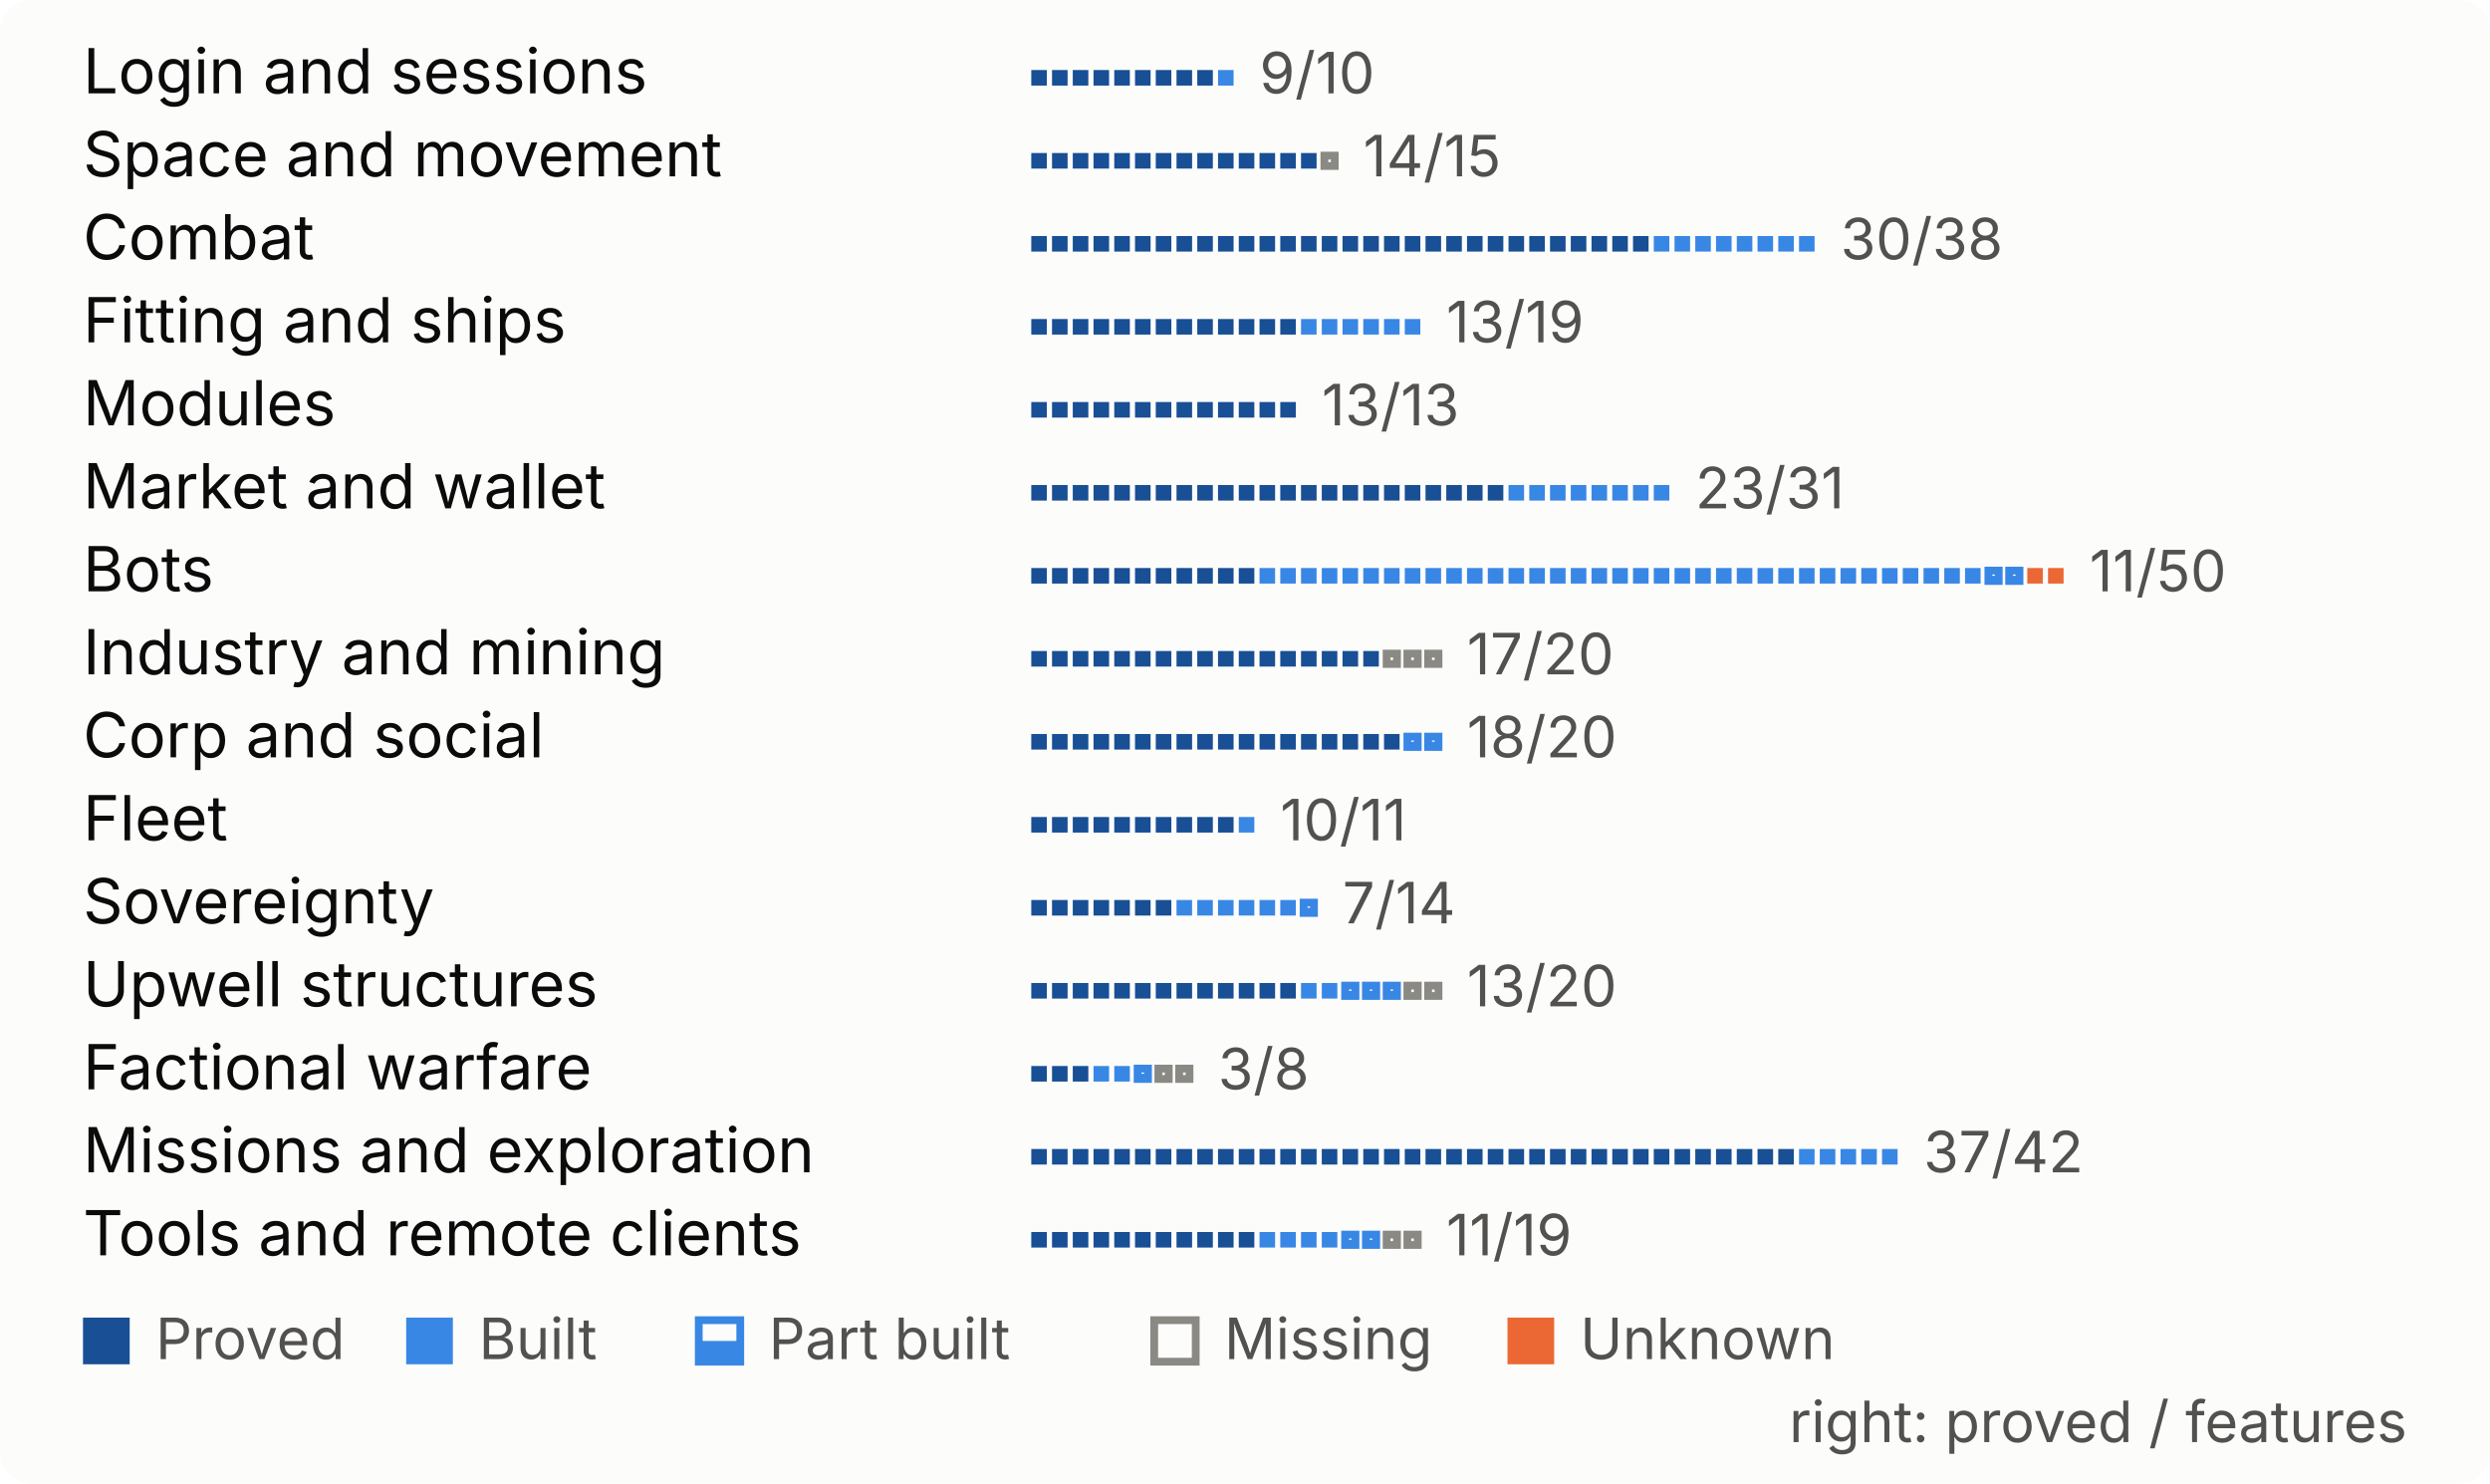
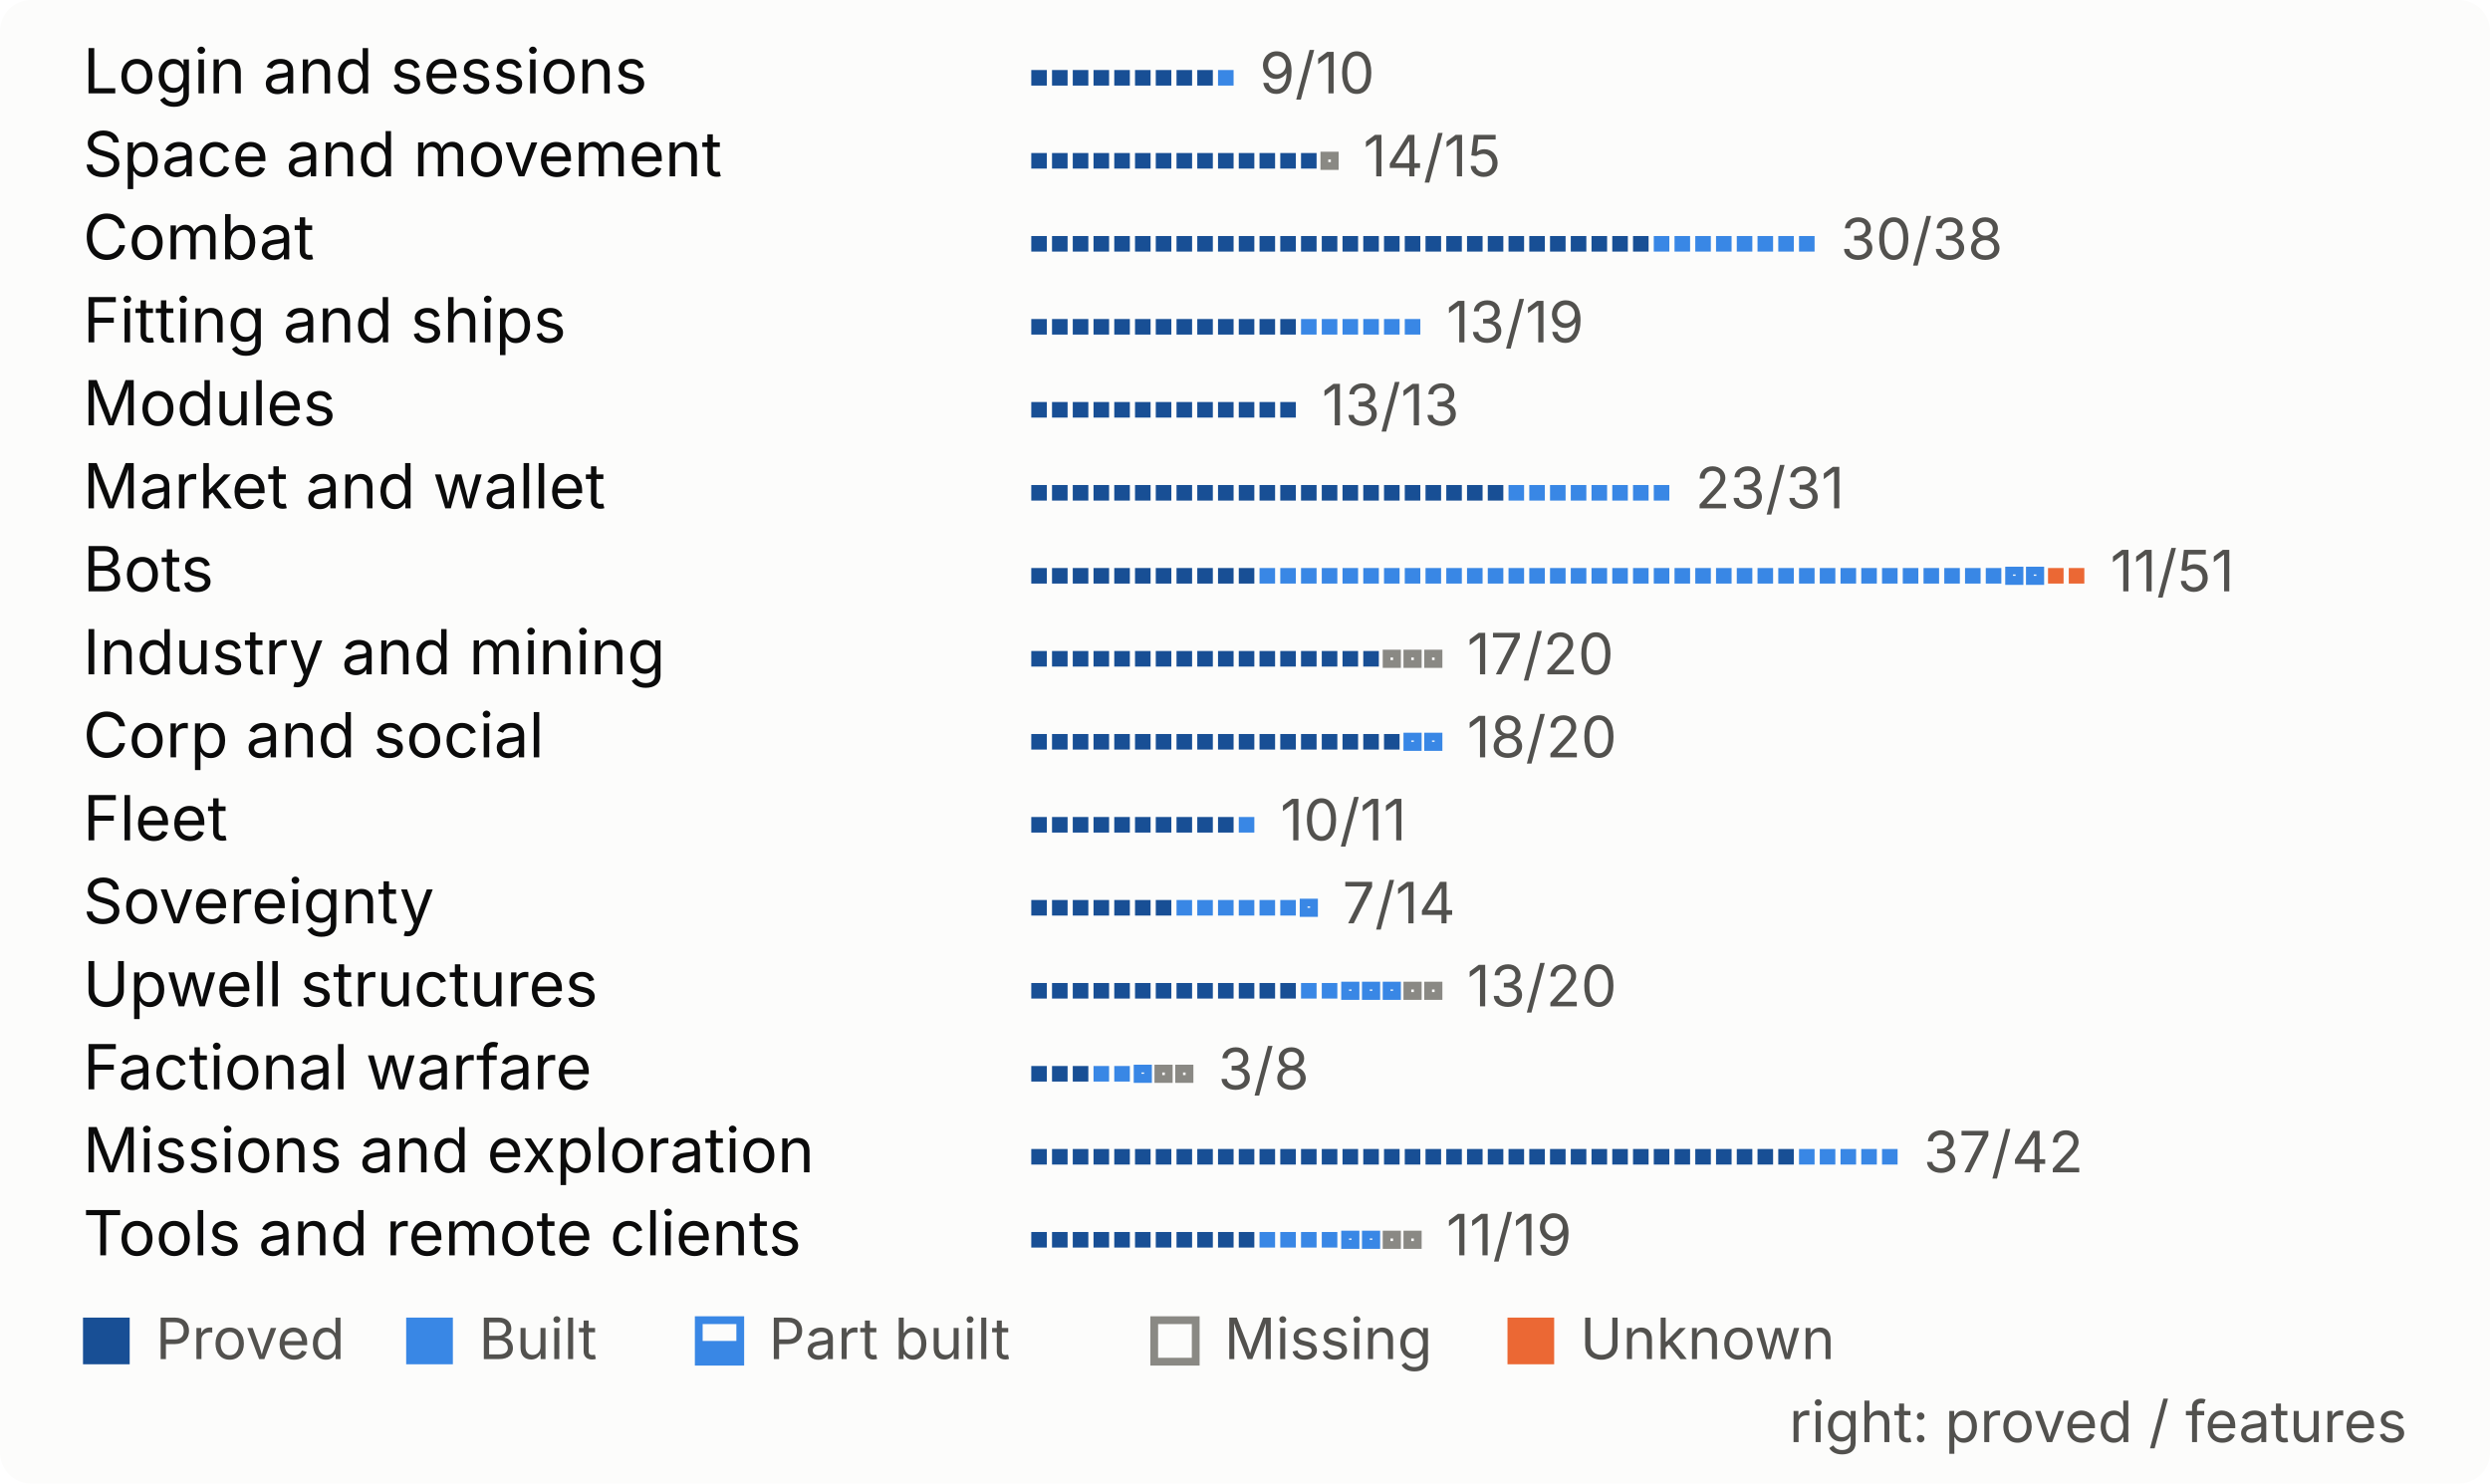
<svg xmlns="http://www.w3.org/2000/svg" width="480" height="286" viewBox="0 0 480 286" role="img" aria-label="Progress by system, one mark per feature">
  <style>
.bg{fill:#fcfcfb}.t{fill:#0b0b0b}.s{fill:#52514e}.rule{fill:#e1e0d9}
.proved{fill:#184f95}.built{fill:#3987e5}.unknown{fill:#eb6834}
.part-o{fill:none;stroke:#3987e5;stroke-width:1.5}.part-f{fill:#3987e5}
.missing{fill:none;stroke:#8a8984;stroke-width:1.5}
.pass{fill:#184f95}.fail{fill:#eb6834}.none{fill:none;stroke:#8a8984;stroke-width:1.5}
@media (prefers-color-scheme:dark){
.bg{fill:#1a1a19}.t{fill:#f0efec}.s{fill:#c3c2b7}.rule{fill:#383835}
.proved{fill:#86b6ef}.built{fill:#3987e5}.unknown{fill:#d95926}
.part-o{stroke:#3987e5}.part-f{fill:#3987e5}
.missing{stroke:#8d8c85}
.pass{fill:#86b6ef}.fail{fill:#d95926}.none{stroke:#8d8c85}
}
text{font-family:system-ui,-apple-system,"Segoe UI",sans-serif;font-size:12px}
.big{font-size:26px;font-weight:600}.b{font-weight:600}.xs{font-size:11px}
</style>
  <rect width="480" height="286" rx="6" class="bg" />
  <text x="16.0" y="18.0" class="t">Login and sessions</text>
  <rect x="198.8" y="13.5" width="3" height="3" class="proved" />
  <rect x="202.8" y="13.5" width="3" height="3" class="proved" />
  <rect x="206.8" y="13.5" width="3" height="3" class="proved" />
  <rect x="210.8" y="13.5" width="3" height="3" class="proved" />
  <rect x="214.8" y="13.5" width="3" height="3" class="proved" />
  <rect x="218.8" y="13.5" width="3" height="3" class="proved" />
  <rect x="222.8" y="13.5" width="3" height="3" class="proved" />
  <rect x="226.8" y="13.5" width="3" height="3" class="proved" />
  <rect x="230.8" y="13.5" width="3" height="3" class="proved" />
  <rect x="234.8" y="13.5" width="3" height="3" class="built" />
  <text x="242.8" y="18.0" class="s xs">9/10</text>
  <text x="16.0" y="34.0" class="t">Space and movement</text>
  <rect x="198.8" y="29.5" width="3" height="3" class="proved" />
  <rect x="202.8" y="29.5" width="3" height="3" class="proved" />
  <rect x="206.8" y="29.5" width="3" height="3" class="proved" />
  <rect x="210.8" y="29.5" width="3" height="3" class="proved" />
  <rect x="214.8" y="29.5" width="3" height="3" class="proved" />
  <rect x="218.8" y="29.5" width="3" height="3" class="proved" />
  <rect x="222.8" y="29.5" width="3" height="3" class="proved" />
  <rect x="226.8" y="29.5" width="3" height="3" class="proved" />
  <rect x="230.8" y="29.5" width="3" height="3" class="proved" />
  <rect x="234.8" y="29.5" width="3" height="3" class="proved" />
  <rect x="238.8" y="29.5" width="3" height="3" class="proved" />
  <rect x="242.8" y="29.5" width="3" height="3" class="proved" />
  <rect x="246.8" y="29.5" width="3" height="3" class="proved" />
  <rect x="250.8" y="29.5" width="3" height="3" class="proved" />
  <rect x="255.3" y="30.0" width="2" height="2" fill="none" class="missing" />
  <text x="262.8" y="34.0" class="s xs">14/15</text>
  <text x="16.0" y="50.0" class="t">Combat</text>
  <rect x="198.8" y="45.5" width="3" height="3" class="proved" />
  <rect x="202.8" y="45.5" width="3" height="3" class="proved" />
  <rect x="206.8" y="45.5" width="3" height="3" class="proved" />
  <rect x="210.8" y="45.5" width="3" height="3" class="proved" />
  <rect x="214.8" y="45.5" width="3" height="3" class="proved" />
  <rect x="218.8" y="45.5" width="3" height="3" class="proved" />
  <rect x="222.8" y="45.5" width="3" height="3" class="proved" />
  <rect x="226.8" y="45.5" width="3" height="3" class="proved" />
  <rect x="230.8" y="45.5" width="3" height="3" class="proved" />
  <rect x="234.8" y="45.5" width="3" height="3" class="proved" />
  <rect x="238.8" y="45.5" width="3" height="3" class="proved" />
  <rect x="242.8" y="45.5" width="3" height="3" class="proved" />
  <rect x="246.8" y="45.5" width="3" height="3" class="proved" />
  <rect x="250.8" y="45.5" width="3" height="3" class="proved" />
  <rect x="254.8" y="45.5" width="3" height="3" class="proved" />
  <rect x="258.8" y="45.5" width="3" height="3" class="proved" />
  <rect x="262.8" y="45.5" width="3" height="3" class="proved" />
  <rect x="266.8" y="45.5" width="3" height="3" class="proved" />
  <rect x="270.8" y="45.5" width="3" height="3" class="proved" />
  <rect x="274.8" y="45.5" width="3" height="3" class="proved" />
  <rect x="278.8" y="45.5" width="3" height="3" class="proved" />
  <rect x="282.8" y="45.5" width="3" height="3" class="proved" />
  <rect x="286.8" y="45.5" width="3" height="3" class="proved" />
  <rect x="290.8" y="45.5" width="3" height="3" class="proved" />
  <rect x="294.8" y="45.5" width="3" height="3" class="proved" />
  <rect x="298.8" y="45.5" width="3" height="3" class="proved" />
  <rect x="302.8" y="45.5" width="3" height="3" class="proved" />
  <rect x="306.8" y="45.5" width="3" height="3" class="proved" />
  <rect x="310.8" y="45.5" width="3" height="3" class="proved" />
  <rect x="314.8" y="45.5" width="3" height="3" class="proved" />
  <rect x="318.8" y="45.5" width="3" height="3" class="built" />
  <rect x="322.8" y="45.5" width="3" height="3" class="built" />
  <rect x="326.8" y="45.5" width="3" height="3" class="built" />
  <rect x="330.8" y="45.5" width="3" height="3" class="built" />
  <rect x="334.8" y="45.5" width="3" height="3" class="built" />
  <rect x="338.8" y="45.5" width="3" height="3" class="built" />
  <rect x="342.8" y="45.5" width="3" height="3" class="built" />
  <rect x="346.8" y="45.5" width="3" height="3" class="built" />
  <text x="354.8" y="50.0" class="s xs">30/38</text>
  <text x="16.0" y="66.0" class="t">Fitting and ships</text>
  <rect x="198.8" y="61.5" width="3" height="3" class="proved" />
  <rect x="202.8" y="61.5" width="3" height="3" class="proved" />
  <rect x="206.8" y="61.5" width="3" height="3" class="proved" />
  <rect x="210.8" y="61.5" width="3" height="3" class="proved" />
  <rect x="214.8" y="61.5" width="3" height="3" class="proved" />
  <rect x="218.8" y="61.5" width="3" height="3" class="proved" />
  <rect x="222.8" y="61.5" width="3" height="3" class="proved" />
  <rect x="226.8" y="61.5" width="3" height="3" class="proved" />
  <rect x="230.8" y="61.5" width="3" height="3" class="proved" />
  <rect x="234.8" y="61.5" width="3" height="3" class="proved" />
  <rect x="238.8" y="61.5" width="3" height="3" class="proved" />
  <rect x="242.8" y="61.5" width="3" height="3" class="proved" />
  <rect x="246.8" y="61.5" width="3" height="3" class="proved" />
  <rect x="250.8" y="61.5" width="3" height="3" class="built" />
  <rect x="254.8" y="61.5" width="3" height="3" class="built" />
  <rect x="258.8" y="61.5" width="3" height="3" class="built" />
  <rect x="262.8" y="61.5" width="3" height="3" class="built" />
  <rect x="266.8" y="61.5" width="3" height="3" class="built" />
  <rect x="270.8" y="61.5" width="3" height="3" class="built" />
  <text x="278.8" y="66.0" class="s xs">13/19</text>
  <text x="16.0" y="82.0" class="t">Modules</text>
  <rect x="198.8" y="77.5" width="3" height="3" class="proved" />
  <rect x="202.8" y="77.5" width="3" height="3" class="proved" />
  <rect x="206.8" y="77.5" width="3" height="3" class="proved" />
  <rect x="210.8" y="77.5" width="3" height="3" class="proved" />
  <rect x="214.8" y="77.5" width="3" height="3" class="proved" />
  <rect x="218.8" y="77.5" width="3" height="3" class="proved" />
  <rect x="222.8" y="77.5" width="3" height="3" class="proved" />
  <rect x="226.8" y="77.5" width="3" height="3" class="proved" />
  <rect x="230.8" y="77.5" width="3" height="3" class="proved" />
  <rect x="234.8" y="77.5" width="3" height="3" class="proved" />
  <rect x="238.8" y="77.5" width="3" height="3" class="proved" />
  <rect x="242.8" y="77.5" width="3" height="3" class="proved" />
  <rect x="246.8" y="77.5" width="3" height="3" class="proved" />
  <text x="254.8" y="82.0" class="s xs">13/13</text>
  <text x="16.0" y="98.0" class="t">Market and wallet</text>
  <rect x="198.8" y="93.5" width="3" height="3" class="proved" />
  <rect x="202.8" y="93.5" width="3" height="3" class="proved" />
  <rect x="206.8" y="93.5" width="3" height="3" class="proved" />
  <rect x="210.8" y="93.5" width="3" height="3" class="proved" />
  <rect x="214.8" y="93.5" width="3" height="3" class="proved" />
  <rect x="218.8" y="93.5" width="3" height="3" class="proved" />
  <rect x="222.8" y="93.5" width="3" height="3" class="proved" />
  <rect x="226.8" y="93.5" width="3" height="3" class="proved" />
  <rect x="230.8" y="93.5" width="3" height="3" class="proved" />
  <rect x="234.8" y="93.5" width="3" height="3" class="proved" />
  <rect x="238.8" y="93.5" width="3" height="3" class="proved" />
  <rect x="242.8" y="93.5" width="3" height="3" class="proved" />
  <rect x="246.8" y="93.5" width="3" height="3" class="proved" />
  <rect x="250.8" y="93.5" width="3" height="3" class="proved" />
  <rect x="254.8" y="93.5" width="3" height="3" class="proved" />
  <rect x="258.8" y="93.5" width="3" height="3" class="proved" />
  <rect x="262.8" y="93.5" width="3" height="3" class="proved" />
  <rect x="266.8" y="93.5" width="3" height="3" class="proved" />
  <rect x="270.8" y="93.5" width="3" height="3" class="proved" />
  <rect x="274.8" y="93.5" width="3" height="3" class="proved" />
  <rect x="278.8" y="93.5" width="3" height="3" class="proved" />
  <rect x="282.8" y="93.5" width="3" height="3" class="proved" />
  <rect x="286.8" y="93.5" width="3" height="3" class="proved" />
  <rect x="290.8" y="93.5" width="3" height="3" class="built" />
  <rect x="294.8" y="93.5" width="3" height="3" class="built" />
  <rect x="298.8" y="93.5" width="3" height="3" class="built" />
  <rect x="302.8" y="93.5" width="3" height="3" class="built" />
  <rect x="306.8" y="93.5" width="3" height="3" class="built" />
  <rect x="310.8" y="93.5" width="3" height="3" class="built" />
  <rect x="314.8" y="93.5" width="3" height="3" class="built" />
  <rect x="318.8" y="93.5" width="3" height="3" class="built" />
  <text x="326.8" y="98.0" class="s xs">23/31</text>
  <text x="16.0" y="114.0" class="t">Bots</text>
  <rect x="198.8" y="109.5" width="3" height="3" class="proved" />
  <rect x="202.8" y="109.5" width="3" height="3" class="proved" />
  <rect x="206.8" y="109.5" width="3" height="3" class="proved" />
  <rect x="210.8" y="109.5" width="3" height="3" class="proved" />
  <rect x="214.8" y="109.5" width="3" height="3" class="proved" />
  <rect x="218.8" y="109.5" width="3" height="3" class="proved" />
  <rect x="222.8" y="109.5" width="3" height="3" class="proved" />
  <rect x="226.8" y="109.5" width="3" height="3" class="proved" />
  <rect x="230.8" y="109.5" width="3" height="3" class="proved" />
  <rect x="234.8" y="109.5" width="3" height="3" class="proved" />
  <rect x="238.8" y="109.5" width="3" height="3" class="proved" />
  <rect x="242.8" y="109.5" width="3" height="3" class="built" />
  <rect x="246.8" y="109.5" width="3" height="3" class="built" />
  <rect x="250.8" y="109.5" width="3" height="3" class="built" />
  <rect x="254.8" y="109.5" width="3" height="3" class="built" />
  <rect x="258.8" y="109.5" width="3" height="3" class="built" />
  <rect x="262.8" y="109.5" width="3" height="3" class="built" />
  <rect x="266.8" y="109.5" width="3" height="3" class="built" />
  <rect x="270.8" y="109.5" width="3" height="3" class="built" />
  <rect x="274.8" y="109.5" width="3" height="3" class="built" />
  <rect x="278.8" y="109.5" width="3" height="3" class="built" />
  <rect x="282.8" y="109.5" width="3" height="3" class="built" />
  <rect x="286.8" y="109.5" width="3" height="3" class="built" />
  <rect x="290.8" y="109.5" width="3" height="3" class="built" />
  <rect x="294.8" y="109.5" width="3" height="3" class="built" />
  <rect x="298.8" y="109.5" width="3" height="3" class="built" />
  <rect x="302.8" y="109.5" width="3" height="3" class="built" />
  <rect x="306.8" y="109.5" width="3" height="3" class="built" />
  <rect x="310.8" y="109.5" width="3" height="3" class="built" />
  <rect x="314.8" y="109.5" width="3" height="3" class="built" />
  <rect x="318.8" y="109.5" width="3" height="3" class="built" />
  <rect x="322.8" y="109.5" width="3" height="3" class="built" />
  <rect x="326.8" y="109.5" width="3" height="3" class="built" />
  <rect x="330.8" y="109.5" width="3" height="3" class="built" />
  <rect x="334.8" y="109.5" width="3" height="3" class="built" />
  <rect x="338.8" y="109.5" width="3" height="3" class="built" />
  <rect x="342.8" y="109.5" width="3" height="3" class="built" />
  <rect x="346.8" y="109.5" width="3" height="3" class="built" />
  <rect x="350.8" y="109.5" width="3" height="3" class="built" />
  <rect x="354.8" y="109.5" width="3" height="3" class="built" />
  <rect x="358.8" y="109.5" width="3" height="3" class="built" />
  <rect x="362.8" y="109.5" width="3" height="3" class="built" />
  <rect x="366.8" y="109.5" width="3" height="3" class="built" />
  <rect x="370.8" y="109.5" width="3" height="3" class="built" />
  <rect x="374.8" y="109.5" width="3" height="3" class="built" />
  <rect x="378.8" y="109.5" width="3" height="3" class="built" />
-   <rect x="383.3" y="110.0" width="2" height="2" fill="none" class="part-o" />
-   <rect x="382.8" y="111.0" width="3" height="1.5" class="part-f" />
+   <rect x="382.8" y="109.5" width="3" height="3" class="built" />
  <rect x="387.3" y="110.0" width="2" height="2" fill="none" class="part-o" />
  <rect x="386.8" y="111.0" width="3" height="1.5" class="part-f" />
-   <rect x="390.8" y="109.5" width="3" height="3" class="unknown" />
+   <rect x="391.3" y="110.0" width="2" height="2" fill="none" class="part-o" />
+   <rect x="390.8" y="111.0" width="3" height="1.5" class="part-f" />
  <rect x="394.8" y="109.5" width="3" height="3" class="unknown" />
-   <text x="402.8" y="114.0" class="s xs">11/50</text>
+   <rect x="398.8" y="109.5" width="3" height="3" class="unknown" />
+   <text x="406.8" y="114.0" class="s xs">11/51</text>
  <text x="16.0" y="130.0" class="t">Industry and mining</text>
  <rect x="198.8" y="125.5" width="3" height="3" class="proved" />
  <rect x="202.8" y="125.5" width="3" height="3" class="proved" />
  <rect x="206.8" y="125.5" width="3" height="3" class="proved" />
  <rect x="210.8" y="125.5" width="3" height="3" class="proved" />
  <rect x="214.8" y="125.5" width="3" height="3" class="proved" />
  <rect x="218.8" y="125.5" width="3" height="3" class="proved" />
  <rect x="222.8" y="125.5" width="3" height="3" class="proved" />
  <rect x="226.8" y="125.5" width="3" height="3" class="proved" />
  <rect x="230.8" y="125.5" width="3" height="3" class="proved" />
  <rect x="234.8" y="125.5" width="3" height="3" class="proved" />
  <rect x="238.8" y="125.5" width="3" height="3" class="proved" />
  <rect x="242.8" y="125.5" width="3" height="3" class="proved" />
  <rect x="246.8" y="125.5" width="3" height="3" class="proved" />
  <rect x="250.8" y="125.5" width="3" height="3" class="proved" />
  <rect x="254.8" y="125.5" width="3" height="3" class="proved" />
  <rect x="258.8" y="125.5" width="3" height="3" class="proved" />
  <rect x="262.8" y="125.5" width="3" height="3" class="proved" />
  <rect x="267.3" y="126.0" width="2" height="2" fill="none" class="missing" />
  <rect x="271.3" y="126.0" width="2" height="2" fill="none" class="missing" />
  <rect x="275.3" y="126.0" width="2" height="2" fill="none" class="missing" />
  <text x="282.8" y="130.0" class="s xs">17/20</text>
  <text x="16.0" y="146.0" class="t">Corp and social</text>
  <rect x="198.8" y="141.5" width="3" height="3" class="proved" />
  <rect x="202.8" y="141.5" width="3" height="3" class="proved" />
  <rect x="206.8" y="141.5" width="3" height="3" class="proved" />
  <rect x="210.8" y="141.5" width="3" height="3" class="proved" />
  <rect x="214.8" y="141.5" width="3" height="3" class="proved" />
  <rect x="218.8" y="141.5" width="3" height="3" class="proved" />
  <rect x="222.8" y="141.5" width="3" height="3" class="proved" />
  <rect x="226.8" y="141.5" width="3" height="3" class="proved" />
  <rect x="230.8" y="141.5" width="3" height="3" class="proved" />
  <rect x="234.8" y="141.5" width="3" height="3" class="proved" />
  <rect x="238.8" y="141.5" width="3" height="3" class="proved" />
  <rect x="242.8" y="141.5" width="3" height="3" class="proved" />
  <rect x="246.8" y="141.5" width="3" height="3" class="proved" />
  <rect x="250.8" y="141.5" width="3" height="3" class="proved" />
  <rect x="254.8" y="141.5" width="3" height="3" class="proved" />
  <rect x="258.8" y="141.5" width="3" height="3" class="proved" />
  <rect x="262.8" y="141.5" width="3" height="3" class="proved" />
  <rect x="266.8" y="141.5" width="3" height="3" class="proved" />
  <rect x="271.3" y="142.0" width="2" height="2" fill="none" class="part-o" />
  <rect x="270.8" y="143.0" width="3" height="1.5" class="part-f" />
  <rect x="275.3" y="142.0" width="2" height="2" fill="none" class="part-o" />
  <rect x="274.8" y="143.0" width="3" height="1.5" class="part-f" />
  <text x="282.8" y="146.0" class="s xs">18/20</text>
  <text x="16.0" y="162.0" class="t">Fleet</text>
  <rect x="198.8" y="157.5" width="3" height="3" class="proved" />
  <rect x="202.8" y="157.5" width="3" height="3" class="proved" />
  <rect x="206.8" y="157.5" width="3" height="3" class="proved" />
  <rect x="210.8" y="157.5" width="3" height="3" class="proved" />
  <rect x="214.8" y="157.5" width="3" height="3" class="proved" />
  <rect x="218.8" y="157.5" width="3" height="3" class="proved" />
  <rect x="222.8" y="157.5" width="3" height="3" class="proved" />
  <rect x="226.8" y="157.5" width="3" height="3" class="proved" />
  <rect x="230.8" y="157.5" width="3" height="3" class="proved" />
  <rect x="234.8" y="157.5" width="3" height="3" class="proved" />
  <rect x="238.8" y="157.5" width="3" height="3" class="built" />
  <text x="246.8" y="162.0" class="s xs">10/11</text>
  <text x="16.0" y="178.0" class="t">Sovereignty</text>
  <rect x="198.8" y="173.5" width="3" height="3" class="proved" />
  <rect x="202.8" y="173.5" width="3" height="3" class="proved" />
  <rect x="206.8" y="173.5" width="3" height="3" class="proved" />
  <rect x="210.8" y="173.5" width="3" height="3" class="proved" />
  <rect x="214.8" y="173.5" width="3" height="3" class="proved" />
  <rect x="218.8" y="173.5" width="3" height="3" class="proved" />
  <rect x="222.8" y="173.5" width="3" height="3" class="proved" />
  <rect x="226.8" y="173.5" width="3" height="3" class="built" />
  <rect x="230.8" y="173.5" width="3" height="3" class="built" />
  <rect x="234.8" y="173.5" width="3" height="3" class="built" />
  <rect x="238.8" y="173.5" width="3" height="3" class="built" />
  <rect x="242.8" y="173.5" width="3" height="3" class="built" />
  <rect x="246.8" y="173.5" width="3" height="3" class="built" />
  <rect x="251.3" y="174.0" width="2" height="2" fill="none" class="part-o" />
  <rect x="250.8" y="175.0" width="3" height="1.5" class="part-f" />
  <text x="258.8" y="178.0" class="s xs">7/14</text>
  <text x="16.0" y="194.0" class="t">Upwell structures</text>
  <rect x="198.8" y="189.5" width="3" height="3" class="proved" />
  <rect x="202.8" y="189.5" width="3" height="3" class="proved" />
  <rect x="206.8" y="189.5" width="3" height="3" class="proved" />
  <rect x="210.8" y="189.5" width="3" height="3" class="proved" />
  <rect x="214.8" y="189.5" width="3" height="3" class="proved" />
  <rect x="218.8" y="189.5" width="3" height="3" class="proved" />
  <rect x="222.8" y="189.5" width="3" height="3" class="proved" />
  <rect x="226.8" y="189.5" width="3" height="3" class="proved" />
  <rect x="230.8" y="189.5" width="3" height="3" class="proved" />
  <rect x="234.8" y="189.5" width="3" height="3" class="proved" />
  <rect x="238.8" y="189.5" width="3" height="3" class="proved" />
  <rect x="242.8" y="189.5" width="3" height="3" class="proved" />
  <rect x="246.8" y="189.5" width="3" height="3" class="proved" />
  <rect x="250.8" y="189.5" width="3" height="3" class="built" />
  <rect x="254.8" y="189.5" width="3" height="3" class="built" />
  <rect x="259.3" y="190.0" width="2" height="2" fill="none" class="part-o" />
  <rect x="258.8" y="191.0" width="3" height="1.5" class="part-f" />
  <rect x="263.3" y="190.0" width="2" height="2" fill="none" class="part-o" />
  <rect x="262.8" y="191.0" width="3" height="1.5" class="part-f" />
  <rect x="267.3" y="190.0" width="2" height="2" fill="none" class="part-o" />
  <rect x="266.8" y="191.0" width="3" height="1.5" class="part-f" />
  <rect x="271.3" y="190.0" width="2" height="2" fill="none" class="missing" />
  <rect x="275.3" y="190.0" width="2" height="2" fill="none" class="missing" />
  <text x="282.8" y="194.0" class="s xs">13/20</text>
  <text x="16.0" y="210.0" class="t">Factional warfare</text>
  <rect x="198.8" y="205.5" width="3" height="3" class="proved" />
  <rect x="202.8" y="205.5" width="3" height="3" class="proved" />
  <rect x="206.8" y="205.5" width="3" height="3" class="proved" />
  <rect x="210.8" y="205.5" width="3" height="3" class="built" />
  <rect x="214.8" y="205.5" width="3" height="3" class="built" />
  <rect x="219.3" y="206.0" width="2" height="2" fill="none" class="part-o" />
  <rect x="218.8" y="207.0" width="3" height="1.5" class="part-f" />
  <rect x="223.3" y="206.0" width="2" height="2" fill="none" class="missing" />
  <rect x="227.3" y="206.0" width="2" height="2" fill="none" class="missing" />
  <text x="234.8" y="210.0" class="s xs">3/8</text>
  <text x="16.0" y="226.0" class="t">Missions and exploration</text>
  <rect x="198.8" y="221.5" width="3" height="3" class="proved" />
  <rect x="202.8" y="221.5" width="3" height="3" class="proved" />
  <rect x="206.8" y="221.5" width="3" height="3" class="proved" />
  <rect x="210.8" y="221.5" width="3" height="3" class="proved" />
  <rect x="214.8" y="221.5" width="3" height="3" class="proved" />
  <rect x="218.8" y="221.5" width="3" height="3" class="proved" />
  <rect x="222.8" y="221.5" width="3" height="3" class="proved" />
  <rect x="226.8" y="221.5" width="3" height="3" class="proved" />
  <rect x="230.8" y="221.5" width="3" height="3" class="proved" />
  <rect x="234.8" y="221.5" width="3" height="3" class="proved" />
  <rect x="238.8" y="221.5" width="3" height="3" class="proved" />
  <rect x="242.8" y="221.5" width="3" height="3" class="proved" />
  <rect x="246.8" y="221.5" width="3" height="3" class="proved" />
  <rect x="250.8" y="221.5" width="3" height="3" class="proved" />
  <rect x="254.8" y="221.5" width="3" height="3" class="proved" />
  <rect x="258.8" y="221.5" width="3" height="3" class="proved" />
  <rect x="262.8" y="221.5" width="3" height="3" class="proved" />
  <rect x="266.8" y="221.5" width="3" height="3" class="proved" />
  <rect x="270.8" y="221.5" width="3" height="3" class="proved" />
  <rect x="274.8" y="221.5" width="3" height="3" class="proved" />
  <rect x="278.8" y="221.5" width="3" height="3" class="proved" />
  <rect x="282.8" y="221.5" width="3" height="3" class="proved" />
  <rect x="286.8" y="221.5" width="3" height="3" class="proved" />
  <rect x="290.8" y="221.5" width="3" height="3" class="proved" />
  <rect x="294.8" y="221.5" width="3" height="3" class="proved" />
  <rect x="298.8" y="221.5" width="3" height="3" class="proved" />
  <rect x="302.8" y="221.5" width="3" height="3" class="proved" />
  <rect x="306.8" y="221.5" width="3" height="3" class="proved" />
  <rect x="310.8" y="221.5" width="3" height="3" class="proved" />
  <rect x="314.8" y="221.5" width="3" height="3" class="proved" />
  <rect x="318.8" y="221.5" width="3" height="3" class="proved" />
  <rect x="322.8" y="221.5" width="3" height="3" class="proved" />
  <rect x="326.8" y="221.5" width="3" height="3" class="proved" />
  <rect x="330.8" y="221.5" width="3" height="3" class="proved" />
  <rect x="334.8" y="221.5" width="3" height="3" class="proved" />
  <rect x="338.8" y="221.5" width="3" height="3" class="proved" />
  <rect x="342.8" y="221.5" width="3" height="3" class="proved" />
  <rect x="346.8" y="221.5" width="3" height="3" class="built" />
  <rect x="350.8" y="221.5" width="3" height="3" class="built" />
  <rect x="354.8" y="221.5" width="3" height="3" class="built" />
  <rect x="358.8" y="221.5" width="3" height="3" class="built" />
  <rect x="362.8" y="221.5" width="3" height="3" class="built" />
  <text x="370.8" y="226.0" class="s xs">37/42</text>
  <text x="16.0" y="242.0" class="t">Tools and remote clients</text>
  <rect x="198.8" y="237.5" width="3" height="3" class="proved" />
  <rect x="202.8" y="237.5" width="3" height="3" class="proved" />
  <rect x="206.8" y="237.5" width="3" height="3" class="proved" />
  <rect x="210.8" y="237.5" width="3" height="3" class="proved" />
  <rect x="214.8" y="237.5" width="3" height="3" class="proved" />
  <rect x="218.8" y="237.5" width="3" height="3" class="proved" />
  <rect x="222.8" y="237.5" width="3" height="3" class="proved" />
  <rect x="226.8" y="237.5" width="3" height="3" class="proved" />
  <rect x="230.8" y="237.5" width="3" height="3" class="proved" />
  <rect x="234.8" y="237.5" width="3" height="3" class="proved" />
  <rect x="238.8" y="237.5" width="3" height="3" class="proved" />
  <rect x="242.8" y="237.5" width="3" height="3" class="built" />
  <rect x="246.8" y="237.5" width="3" height="3" class="built" />
  <rect x="250.8" y="237.5" width="3" height="3" class="built" />
  <rect x="254.8" y="237.5" width="3" height="3" class="built" />
  <rect x="259.3" y="238.0" width="2" height="2" fill="none" class="part-o" />
  <rect x="258.8" y="239.0" width="3" height="1.5" class="part-f" />
  <rect x="263.3" y="238.0" width="2" height="2" fill="none" class="part-o" />
  <rect x="262.8" y="239.0" width="3" height="1.5" class="part-f" />
  <rect x="267.3" y="238.0" width="2" height="2" fill="none" class="missing" />
  <rect x="271.3" y="238.0" width="2" height="2" fill="none" class="missing" />
  <text x="278.8" y="242.0" class="s xs">11/19</text>
  <rect x="16.0" y="254.0" width="9" height="9" class="proved" />
  <text x="30.0" y="262.0" class="s xs">Proved</text>
  <rect x="78.3" y="254.0" width="9" height="9" class="built" />
  <text x="92.3" y="262.0" class="s xs">Built</text>
  <rect x="134.7" y="254.5" width="8" height="8" fill="none" class="part-o" />
  <rect x="134.2" y="258.5" width="9" height="4.5" class="part-f" />
  <text x="148.2" y="262.0" class="s xs">Part built</text>
  <rect x="222.5" y="254.5" width="8" height="8" fill="none" class="missing" />
  <text x="236.0" y="262.0" class="s xs">Missing</text>
  <rect x="290.6" y="254.0" width="9" height="9" class="unknown" />
  <text x="304.6" y="262.0" class="s xs">Unknown</text>
  <text x="464.0" y="278.0" class="s xs" text-anchor="end">right: proved / features</text>
</svg>
